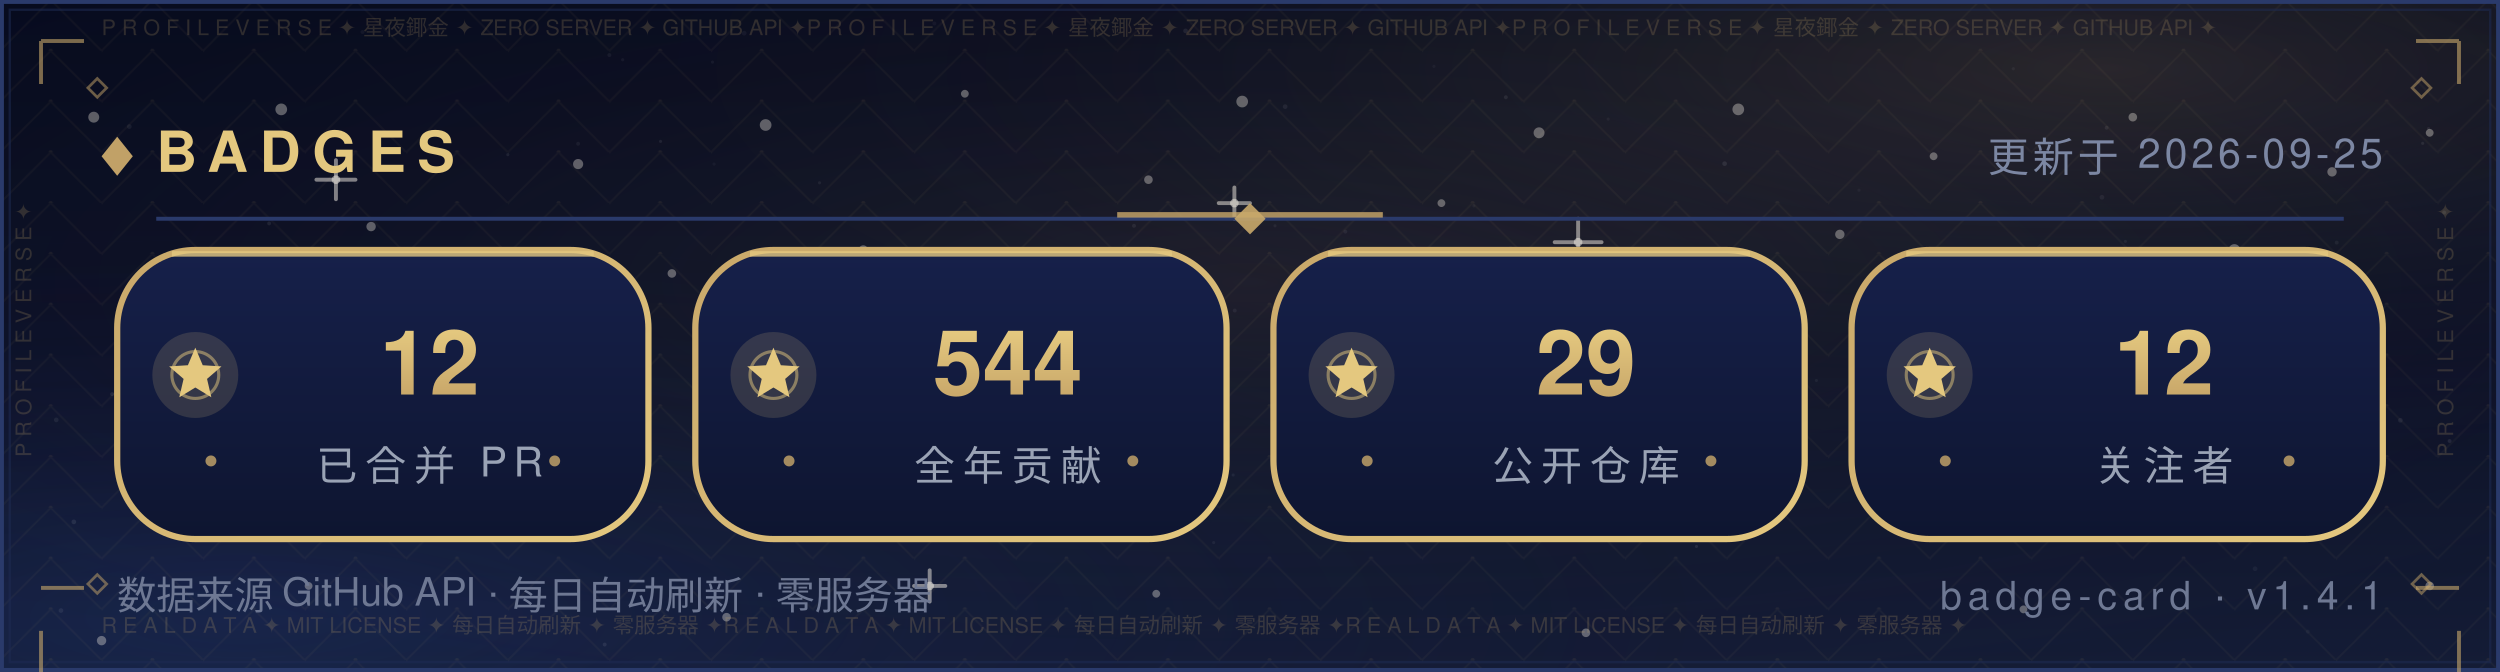
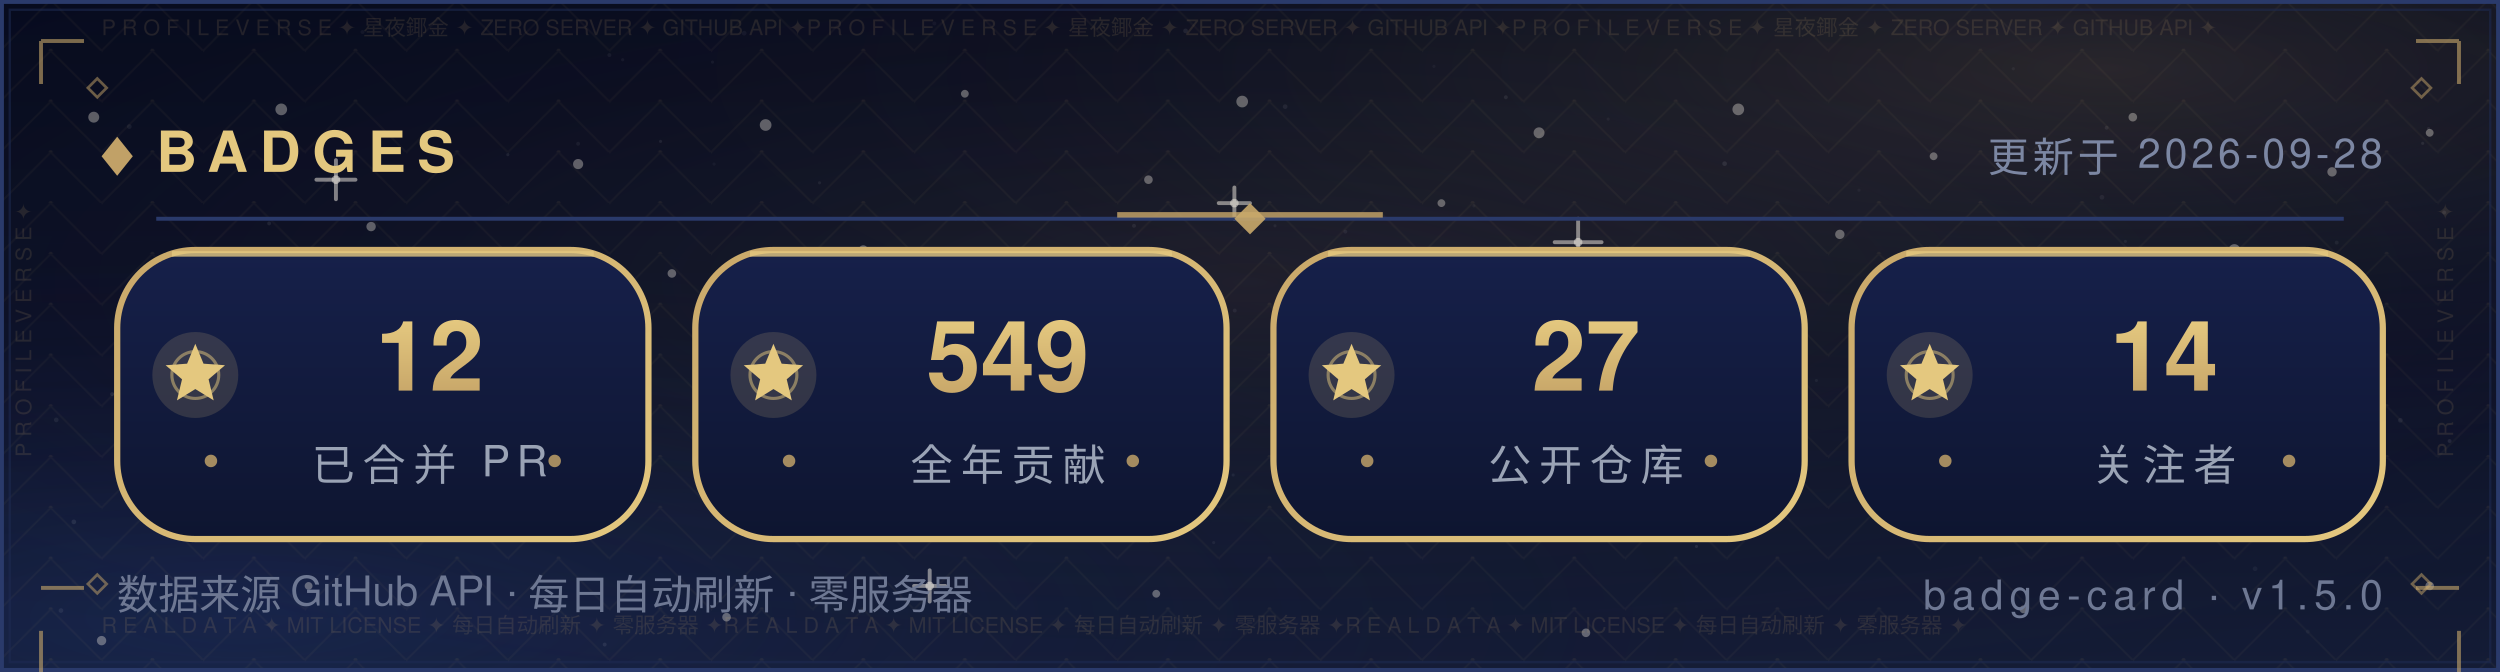
<svg xmlns="http://www.w3.org/2000/svg" width="640" height="172" viewBox="0 0 640 172" role="img" aria-label="Badges — Morningstar202604">
  <defs>
    <linearGradient id="bg" x1="0" y1="0" x2="0" y2="1">
      <stop offset="0" stop-color="#070B1E" />
      <stop offset="0.5" stop-color="#0B1026" />
      <stop offset="1" stop-color="#141C36" />
    </linearGradient>
    <radialGradient id="nebG" cx="0.84" cy="0.10" r="0.62">
      <stop offset="0" stop-color="#C9A86A" stop-opacity="0.16" />
      <stop offset="1" stop-color="#070B1E" stop-opacity="0" />
    </radialGradient>
    <radialGradient id="nebB" cx="0.10" cy="0.92" r="0.60">
      <stop offset="0" stop-color="#2B4B9E" stop-opacity="0.22" />
      <stop offset="1" stop-color="#070B1E" stop-opacity="0" />
    </radialGradient>
    <radialGradient id="glow" cx="0.5" cy="0.42" r="0.72">
      <stop offset="0" stop-color="#C9A86A" stop-opacity="0.1" />
      <stop offset="1" stop-color="#070B1E" stop-opacity="0" />
    </radialGradient>
    <pattern id="fil1" width="26.0" height="13.0" patternUnits="userSpaceOnUse">
      <path d="M13.0 0 L26.0 13.0 L13.0 26.0 L0 13.0 Z" fill="none" stroke="#C9A86A" stroke-width="0.5" opacity="0.05" />
      <circle cx="13.0" cy="13.0" r="0.55" fill="#C9A86A" opacity="0.08" />
      <circle cx="0" cy="0" r="0.35" fill="#C9A86A" opacity="0.05" />
    </pattern>
  </defs>
  <rect width="640" height="172" fill="url(#bg)" />
  <rect width="640" height="172" fill="url(#nebG)" />
  <rect width="640" height="172" fill="url(#nebB)" />
  <rect width="640" height="172" fill="url(#glow)" />
  <rect width="640" height="172" fill="url(#fil1)" />
  <circle cx="24" cy="30" r="1.4" fill="#F5F0E6" opacity="0.35" />
  <circle cx="47" cy="74" r="1.1" fill="#F5F0E6" opacity="0.35" />
  <circle cx="72" cy="28" r="1.5" fill="#F5F0E6" opacity="0.35" />
  <circle cx="95" cy="58" r="1.2" fill="#F5F0E6" opacity="0.35" />
  <circle cx="121" cy="88" r="1" fill="#F5F0E6" opacity="0.35" />
  <circle cx="148" cy="42" r="1.3" fill="#F5F0E6" opacity="0.35" />
  <circle cx="172" cy="70" r="1.1" fill="#F5F0E6" opacity="0.35" />
  <circle cx="196" cy="32" r="1.5" fill="#F5F0E6" opacity="0.35" />
  <circle cx="221" cy="64" r="1.2" fill="#F5F0E6" opacity="0.35" />
  <circle cx="247" cy="24" r="1" fill="#F5F0E6" opacity="0.35" />
  <circle cx="269" cy="82" r="1.4" fill="#F5F0E6" opacity="0.35" />
  <circle cx="294" cy="46" r="1.1" fill="#F5F0E6" opacity="0.35" />
  <circle cx="318" cy="26" r="1.5" fill="#F5F0E6" opacity="0.35" />
  <circle cx="343" cy="76" r="1.2" fill="#F5F0E6" opacity="0.35" />
  <circle cx="369" cy="52" r="1" fill="#F5F0E6" opacity="0.35" />
  <circle cx="394" cy="34" r="1.4" fill="#F5F0E6" opacity="0.35" />
  <circle cx="419" cy="72" r="1.1" fill="#F5F0E6" opacity="0.35" />
  <circle cx="445" cy="28" r="1.5" fill="#F5F0E6" opacity="0.35" />
  <circle cx="471" cy="60" r="1.2" fill="#F5F0E6" opacity="0.35" />
  <circle cx="495" cy="40" r="1" fill="#F5F0E6" opacity="0.35" />
  <circle cx="522" cy="78" r="1.4" fill="#F5F0E6" opacity="0.35" />
  <circle cx="546" cy="30" r="1.1" fill="#F5F0E6" opacity="0.35" />
  <circle cx="572" cy="64" r="1.5" fill="#F5F0E6" opacity="0.35" />
  <circle cx="597" cy="44" r="1.2" fill="#F5F0E6" opacity="0.35" />
  <circle cx="622" cy="34" r="1" fill="#F5F0E6" opacity="0.35" />
  <circle cx="34" cy="116" r="1" fill="#F5F0E6" opacity="0.35" />
  <circle cx="88" cy="108" r="1.3" fill="#F5F0E6" opacity="0.35" />
  <circle cx="141" cy="122" r="1.1" fill="#F5F0E6" opacity="0.35" />
  <circle cx="197" cy="106" r="1.4" fill="#F5F0E6" opacity="0.35" />
  <circle cx="252" cy="118" r="1" fill="#F5F0E6" opacity="0.35" />
  <circle cx="307" cy="108" r="1.3" fill="#F5F0E6" opacity="0.35" />
  <circle cx="364" cy="124" r="1.1" fill="#F5F0E6" opacity="0.35" />
  <circle cx="421" cy="104" r="1.4" fill="#F5F0E6" opacity="0.35" />
  <circle cx="478" cy="120" r="1" fill="#F5F0E6" opacity="0.35" />
  <circle cx="536" cy="110" r="1.3" fill="#F5F0E6" opacity="0.35" />
  <circle cx="596" cy="122" r="1.1" fill="#F5F0E6" opacity="0.35" />
  <circle cx="26" cy="164" r="1.2" fill="#F5F0E6" opacity="0.35" />
  <circle cx="79" cy="150" r="1" fill="#F5F0E6" opacity="0.35" />
  <circle cx="186" cy="158" r="1.1" fill="#F5F0E6" opacity="0.35" />
  <circle cx="296" cy="152" r="1" fill="#F5F0E6" opacity="0.35" />
  <circle cx="406" cy="162" r="1.1" fill="#F5F0E6" opacity="0.35" />
  <circle cx="518" cy="156" r="1" fill="#F5F0E6" opacity="0.35" />
  <circle cx="622" cy="150" r="1.1" fill="#F5F0E6" opacity="0.35" />
  <path d="M81.0 46.0 H91.0 M86.0 41.0 V51.0" stroke="#F5F0E6" stroke-width="1" stroke-linecap="round" opacity="0.5" />
  <circle cx="86.0" cy="46.0" r="1.1" fill="#F5F0E6" opacity="0.5" />
  <path d="M234.0 150.0 H242.0 M238.0 146.0 V154.0" stroke="#F5F0E6" stroke-width="1" stroke-linecap="round" opacity="0.5" />
  <circle cx="238.0" cy="150.0" r="1.1" fill="#F5F0E6" opacity="0.5" />
  <path d="M398.0 62.0 H410.0 M404.0 56.0 V68.0" stroke="#F5F0E6" stroke-width="1" stroke-linecap="round" opacity="0.5" />
  <circle cx="404.0" cy="62.0" r="1.1" fill="#F5F0E6" opacity="0.5" />
  <path d="M312.0 52.0 H320.0 M316.0 48.0 V56.0" stroke="#F5F0E6" stroke-width="1" stroke-linecap="round" opacity="0.5" />
  <circle cx="316.0" cy="52.0" r="1.1" fill="#F5F0E6" opacity="0.5" />
  <circle cx="15.6" cy="156.3" r="0.6" fill="#FFFFFF" opacity="0.067" />
  <circle cx="97.2" cy="97.0" r="0.6" fill="#FFFFFF" opacity="0.076" />
  <circle cx="538.1" cy="50.5" r="0.6" fill="#FFFFFF" opacity="0.057" />
  <circle cx="344.4" cy="59.3" r="0.5" fill="#FFFFFF" opacity="0.057" />
  <circle cx="159.4" cy="15.3" r="0.4" fill="#FFFFFF" opacity="0.048" />
  <circle cx="28.7" cy="100.9" r="0.5" fill="#FFFFFF" opacity="0.080" />
  <circle cx="209.8" cy="46.8" r="0.4" fill="#FFFFFF" opacity="0.060" />
  <circle cx="316.1" cy="79.5" r="0.5" fill="#FFFFFF" opacity="0.057" />
  <circle cx="590.8" cy="161.7" r="0.5" fill="#FFFFFF" opacity="0.037" />
  <circle cx="539.3" cy="32.7" r="0.5" fill="#FFFFFF" opacity="0.068" />
  <circle cx="385.5" cy="24.9" r="0.5" fill="#FFFFFF" opacity="0.076" />
  <circle cx="292.3" cy="88.6" r="0.5" fill="#FFFFFF" opacity="0.060" />
  <circle cx="536.7" cy="123.6" r="0.5" fill="#FFFFFF" opacity="0.046" />
  <circle cx="377.3" cy="52.7" r="0.4" fill="#FFFFFF" opacity="0.041" />
  <circle cx="92.8" cy="8.2" r="0.5" fill="#FFFFFF" opacity="0.044" />
  <circle cx="354.5" cy="103.9" r="0.5" fill="#FFFFFF" opacity="0.080" />
  <circle cx="310.7" cy="138.9" r="0.4" fill="#FFFFFF" opacity="0.054" />
  <circle cx="601.3" cy="126.0" r="0.5" fill="#FFFFFF" opacity="0.054" />
  <circle cx="18.9" cy="133.6" r="0.6" fill="#FFFFFF" opacity="0.085" />
  <circle cx="312.4" cy="126.5" r="0.6" fill="#FFFFFF" opacity="0.069" />
  <circle cx="239.2" cy="6.0" r="0.5" fill="#FFFFFF" opacity="0.036" />
  <circle cx="436.2" cy="102.9" r="0.6" fill="#FFFFFF" opacity="0.071" />
  <circle cx="329.0" cy="27.3" r="0.6" fill="#FFFFFF" opacity="0.063" />
  <circle cx="625.7" cy="54.4" r="0.5" fill="#FFFFFF" opacity="0.075" />
  <circle cx="428.8" cy="86.2" r="0.4" fill="#FFFFFF" opacity="0.065" />
  <circle cx="169.1" cy="36.2" r="0.4" fill="#FFFFFF" opacity="0.073" />
  <circle cx="586.8" cy="90.4" r="0.4" fill="#FFFFFF" opacity="0.060" />
  <circle cx="598.2" cy="62.1" r="0.5" fill="#FFFFFF" opacity="0.054" />
  <circle cx="289.9" cy="75.4" r="0.5" fill="#FFFFFF" opacity="0.053" />
  <circle cx="315.7" cy="121.6" r="0.4" fill="#FFFFFF" opacity="0.054" />
  <circle cx="154.8" cy="165.0" r="0.5" fill="#FFFFFF" opacity="0.080" />
  <circle cx="411.7" cy="30.5" r="0.4" fill="#FFFFFF" opacity="0.043" />
  <circle cx="465.0" cy="97.4" r="0.4" fill="#FFFFFF" opacity="0.048" />
  <circle cx="533.5" cy="75.1" r="0.5" fill="#FFFFFF" opacity="0.050" />
  <circle cx="621.7" cy="32.9" r="0.4" fill="#FFFFFF" opacity="0.064" />
  <circle cx="14.4" cy="107.5" r="0.6" fill="#FFFFFF" opacity="0.064" />
  <circle cx="68.9" cy="57.2" r="0.5" fill="#FFFFFF" opacity="0.076" />
  <circle cx="182.4" cy="15.9" r="0.4" fill="#FFFFFF" opacity="0.047" />
  <circle cx="125.6" cy="81.9" r="0.5" fill="#FFFFFF" opacity="0.081" />
  <circle cx="367.1" cy="17.0" r="0.4" fill="#FFFFFF" opacity="0.039" />
  <circle cx="441.5" cy="41.9" r="0.6" fill="#FFFFFF" opacity="0.085" />
  <circle cx="69.5" cy="85.0" r="0.5" fill="#FFFFFF" opacity="0.078" />
  <circle cx="627.1" cy="112.9" r="0.5" fill="#FFFFFF" opacity="0.081" />
  <circle cx="620.2" cy="36.7" r="0.4" fill="#FFFFFF" opacity="0.078" />
  <circle cx="508.9" cy="151.4" r="0.4" fill="#FFFFFF" opacity="0.055" />
  <circle cx="403.3" cy="120.8" r="0.4" fill="#FFFFFF" opacity="0.061" />
  <circle cx="381.0" cy="118.9" r="0.5" fill="#FFFFFF" opacity="0.078" />
  <circle cx="33.1" cy="32.4" r="0.6" fill="#FFFFFF" opacity="0.059" />
  <circle cx="249.8" cy="56.1" r="0.4" fill="#FFFFFF" opacity="0.066" />
  <circle cx="434.3" cy="139.9" r="0.4" fill="#FFFFFF" opacity="0.082" />
  <circle cx="437.2" cy="123.0" r="0.4" fill="#FFFFFF" opacity="0.040" />
  <circle cx="577.3" cy="145.6" r="0.6" fill="#FFFFFF" opacity="0.044" />
  <circle cx="366.6" cy="92.9" r="0.5" fill="#FFFFFF" opacity="0.044" />
  <circle cx="444.8" cy="113.9" r="0.4" fill="#FFFFFF" opacity="0.060" />
  <circle cx="316.6" cy="56.4" r="0.4" fill="#FFFFFF" opacity="0.076" />
  <circle cx="148.0" cy="36.8" r="0.5" fill="#FFFFFF" opacity="0.053" />
  <circle cx="326.4" cy="57.8" r="0.4" fill="#FFFFFF" opacity="0.054" />
  <circle cx="515.4" cy="17.6" r="0.4" fill="#FFFFFF" opacity="0.047" />
  <circle cx="182.8" cy="42.0" r="0.4" fill="#FFFFFF" opacity="0.039" />
  <circle cx="475.9" cy="48.7" r="0.4" fill="#FFFFFF" opacity="0.037" />
  <circle cx="441.8" cy="73.9" r="0.5" fill="#FFFFFF" opacity="0.057" />
  <circle cx="386.7" cy="63.7" r="0.6" fill="#FFFFFF" opacity="0.059" />
  <circle cx="303.5" cy="7.9" r="0.6" fill="#FFFFFF" opacity="0.074" />
  <circle cx="544.1" cy="61.8" r="0.4" fill="#FFFFFF" opacity="0.054" />
  <circle cx="156.0" cy="14.1" r="0.5" fill="#FFFFFF" opacity="0.051" />
  <circle cx="614.5" cy="107.6" r="0.6" fill="#FFFFFF" opacity="0.068" />
  <circle cx="397.8" cy="120.2" r="0.4" fill="#FFFFFF" opacity="0.042" />
  <circle cx="190.5" cy="8.5" r="0.6" fill="#FFFFFF" opacity="0.043" />
  <circle cx="483.0" cy="117.3" r="0.4" fill="#FFFFFF" opacity="0.085" />
  <circle cx="187.7" cy="103.4" r="0.5" fill="#FFFFFF" opacity="0.067" />
  <circle cx="290.3" cy="57.8" r="0.5" fill="#FFFFFF" opacity="0.068" />
  <circle cx="130.0" cy="39.6" r="0.4" fill="#FFFFFF" opacity="0.074" />
  <rect x="0.5" y="0.5" width="639" height="171" fill="none" stroke="#2A3A6B" stroke-width="1" />
  <rect x="2.5" y="2.5" width="635" height="167" fill="none" stroke="#1D2A52" stroke-width="0.6" opacity="0.55" />
-   <text x="26" y="9" font-family="'Segoe UI',Helvetica,Arial,'PingFang SC','Microsoft YaHei',sans-serif" font-size="5.5" fill="#C9A86A" opacity="0.2" textLength="588">P R O F I L E   V E R S E   ✦   星夜鎁金   ✦   ZERO SERVER   ✦   GITHUB API   ✦P R O F I L E   V E R S E   ✦   星夜鎁金   ✦   ZERO SERVER   ✦   GITHUB API   ✦P R O F I L E   V E R S E   ✦   星夜鎁金   ✦   ZERO SERVER   ✦   GITHUB API   ✦</text>
-   <text x="26" y="162" font-family="'Segoe UI',Helvetica,Arial,'PingFang SC','Microsoft YaHei',sans-serif" font-size="5.5" fill="#C9A86A" opacity="0.2" textLength="588">R E A L   D A T A   ✦   MIT LICENSE   ✦   每日自动刷新   ✦   零服务器   ✦R E A L   D A T A   ✦   MIT LICENSE   ✦   每日自动刷新   ✦   零服务器   ✦R E A L   D A T A   ✦   MIT LICENSE   ✦   每日自动刷新   ✦   零服务器   ✦</text>
-   <text x="8" y="117" font-family="'Segoe UI',Helvetica,Arial,'PingFang SC','Microsoft YaHei',sans-serif" font-size="5.5" fill="#C9A86A" opacity="0.2" transform="rotate(-90 8 117)">P R O F I L E   V E R S E   ✦   </text>
-   <text x="628" y="117" font-family="'Segoe UI',Helvetica,Arial,'PingFang SC','Microsoft YaHei',sans-serif" font-size="5.5" fill="#C9A86A" opacity="0.2" transform="rotate(-90 628 117)">P R O F I L E   V E R S E   ✦   </text>
+   <text x="26" y="9" font-family="'Segoe UI',Helvetica,Arial,'PingFang SC','Microsoft YaHei',sans-serif" font-size="5.5" fill="#C9A86A" opacity="0.14" textLength="588">P R O F I L E   V E R S E   ✦   星夜鎁金   ✦   ZERO SERVER   ✦   GITHUB API   ✦P R O F I L E   V E R S E   ✦   星夜鎁金   ✦   ZERO SERVER   ✦   GITHUB API   ✦P R O F I L E   V E R S E   ✦   星夜鎁金   ✦   ZERO SERVER   ✦   GITHUB API   ✦</text>
+   <text x="26" y="162" font-family="'Segoe UI',Helvetica,Arial,'PingFang SC','Microsoft YaHei',sans-serif" font-size="5.5" fill="#C9A86A" opacity="0.14" textLength="588">R E A L   D A T A   ✦   MIT LICENSE   ✦   每日自动刷新   ✦   零服务器   ✦R E A L   D A T A   ✦   MIT LICENSE   ✦   每日自动刷新   ✦   零服务器   ✦R E A L   D A T A   ✦   MIT LICENSE   ✦   每日自动刷新   ✦   零服务器   ✦</text>
+   <text x="8" y="117" font-family="'Segoe UI',Helvetica,Arial,'PingFang SC','Microsoft YaHei',sans-serif" font-size="5.5" fill="#C9A86A" opacity="0.14" transform="rotate(-90 8 117)">P R O F I L E   V E R S E   ✦   </text>
+   <text x="628" y="117" font-family="'Segoe UI',Helvetica,Arial,'PingFang SC','Microsoft YaHei',sans-serif" font-size="5.5" fill="#C9A86A" opacity="0.14" transform="rotate(-90 628 117)">P R O F I L E   V E R S E   ✦   </text>
  <path d="M10.5 10.5 h11 M10.5 10.5 v11" fill="none" stroke="#C9A86A" stroke-width="1" opacity="0.6" />
  <path d="M618.5 10.5 h11 M629.5 10.5 v11" fill="none" stroke="#C9A86A" stroke-width="1" opacity="0.6" />
  <path d="M10.5 150.5 h11 M10.5 161.5 v11" fill="none" stroke="#C9A86A" stroke-width="1" opacity="0.6" />
  <path d="M618.5 150.5 h11 M629.5 161.5 v11" fill="none" stroke="#C9A86A" stroke-width="1" opacity="0.6" />
  <path d="M22.5 22.5 l2.4 -2.4 l2.4 2.4 l-2.4 2.4 z" fill="none" stroke="#C9A86A" stroke-width="0.7" opacity="0.5" />
  <path d="M617.5 22.5 l2.4 -2.4 l2.4 2.4 l-2.4 2.4 z" fill="none" stroke="#C9A86A" stroke-width="0.7" opacity="0.5" />
  <path d="M22.5 149.5 l2.4 -2.4 l2.4 2.4 l-2.4 2.4 z" fill="none" stroke="#C9A86A" stroke-width="0.7" opacity="0.5" />
  <path d="M617.5 149.5 l2.4 -2.4 l2.4 2.4 l-2.4 2.4 z" fill="none" stroke="#C9A86A" stroke-width="0.7" opacity="0.5" />
  <path d="M26 40 l4 -5 l4 5 l-4 5 z" fill="#C9A86A" opacity="0.95" />
  <text x="40" y="44" font-family="'Segoe UI',Helvetica,Arial,'PingFang SC','Microsoft YaHei',sans-serif" font-size="14.5" font-weight="700" letter-spacing="3" fill="#E4C87F">BADGES</text>
-   <text x="610" y="44" text-anchor="end" font-family="'Segoe UI',Helvetica,Arial,'PingFang SC','Microsoft YaHei',sans-serif" font-size="10.5" letter-spacing="1" fill="#7C87A3">更新于 2026-09-25</text>
+   <text x="610" y="44" text-anchor="end" font-family="'Segoe UI',Helvetica,Arial,'PingFang SC','Microsoft YaHei',sans-serif" font-size="10.5" letter-spacing="1" fill="#7C87A3">更新于 2026-09-28</text>
  <line x1="40" y1="56" x2="600" y2="56" stroke="#2A3A6B" stroke-width="1" />
  <line x1="286" y1="55" x2="354" y2="55" stroke="#C9A86A" stroke-width="1.4" opacity="0.8" />
  <path d="M320 52 l4 4 l-4 4 l-4 -4 z" fill="#C9A86A" opacity="0.9" />
  <defs>
    <linearGradient id="pb" x1="0" y1="0" x2="0" y2="1">
      <stop offset="0" stop-color="#16204A" />
      <stop offset="1" stop-color="#0E1530" />
    </linearGradient>
    <linearGradient id="gtb" x1="0" y1="0" x2="0" y2="1">
      <stop offset="0" stop-color="#E4C87F" />
      <stop offset="1" stop-color="#C9A86A" />
    </linearGradient>
  </defs>
  <defs>
    <linearGradient id="ge30" x1="0" y1="0" x2="1" y2="1">
      <stop offset="0" stop-color="#C9A86A" />
      <stop offset="1" stop-color="#E4C87F" />
    </linearGradient>
  </defs>
  <rect x="30" y="64" width="136" height="74" rx="20" fill="url(#pb)" stroke="url(#ge30)" stroke-width="1.6" />
  <line x1="44" y1="65" x2="152" y2="65" stroke="#E4C87F" stroke-width="1.4" opacity="0.8" />
  <circle cx="50" cy="96" r="11" fill="#E4C87F" opacity="0.16" />
  <circle cx="50" cy="96" r="6" fill="none" stroke="#E4C87F" stroke-opacity="0.5" stroke-width="0.8" />
-   <polygon points="50.0,89.0 51.9,93.5 56.7,93.8 53.0,97.0 54.1,101.7 50.0,99.2 45.9,101.7 47.0,97.0 43.3,93.8 48.1,93.5" fill="#E4C87F" />
-   <text x="110" y="101" text-anchor="middle" font-family="'Segoe UI',Helvetica,Arial,'PingFang SC','Microsoft YaHei',sans-serif" font-size="23" font-weight="600" fill="url(#gtb)">12</text>
-   <text x="110" y="123" text-anchor="middle" font-family="'Segoe UI',Helvetica,Arial,'PingFang SC','Microsoft YaHei',sans-serif" font-size="10.5" letter-spacing="2" fill="#9AA3B5">已合并 PR</text>
-   <circle cx="54" cy="118" r="1.4" fill="#C9A86A" opacity="0.8" />
-   <circle cx="142" cy="118" r="1.4" fill="#C9A86A" opacity="0.8" />
+   <polygon points="50.0,88.0 52.1,93.1 57.6,93.5 53.4,97.1 54.7,102.5 50.0,99.6 45.3,102.5 46.6,97.1 42.4,93.5 47.9,93.1" fill="#E4C87F" />
+   <text x="110" y="100" text-anchor="middle" font-family="'Segoe UI',Helvetica,Arial,'PingFang SC','Microsoft YaHei',sans-serif" font-size="25" font-weight="700" fill="url(#gtb)">12</text>
+   <text x="110" y="123" text-anchor="middle" font-family="'Segoe UI',Helvetica,Arial,'PingFang SC','Microsoft YaHei',sans-serif" font-size="11" letter-spacing="2" fill="#9AA3B5">已合并 PR</text>
+   <circle cx="54" cy="118" r="1.6" fill="#C9A86A" opacity="0.8" />
+   <circle cx="142" cy="118" r="1.6" fill="#C9A86A" opacity="0.8" />
  <defs>
    <linearGradient id="ge178" x1="0" y1="0" x2="1" y2="1">
      <stop offset="0" stop-color="#C9A86A" />
      <stop offset="1" stop-color="#E4C87F" />
    </linearGradient>
  </defs>
  <rect x="178" y="64" width="136" height="74" rx="20" fill="url(#pb)" stroke="url(#ge178)" stroke-width="1.6" />
  <line x1="192" y1="65" x2="300" y2="65" stroke="#E4C87F" stroke-width="1.4" opacity="0.8" />
  <circle cx="198" cy="96" r="11" fill="#E4C87F" opacity="0.16" />
  <circle cx="198" cy="96" r="6" fill="none" stroke="#E4C87F" stroke-opacity="0.5" stroke-width="0.8" />
-   <polygon points="198.0,89.0 199.9,93.5 204.7,93.8 201.0,97.0 202.1,101.7 198.0,99.2 193.9,101.7 195.0,97.0 191.3,93.8 196.1,93.5" fill="#E4C87F" />
-   <text x="258" y="101" text-anchor="middle" font-family="'Segoe UI',Helvetica,Arial,'PingFang SC','Microsoft YaHei',sans-serif" font-size="23" font-weight="600" fill="url(#gtb)">544</text>
-   <text x="258" y="123" text-anchor="middle" font-family="'Segoe UI',Helvetica,Arial,'PingFang SC','Microsoft YaHei',sans-serif" font-size="10.5" letter-spacing="2" fill="#9AA3B5">全年贡献</text>
-   <circle cx="202" cy="118" r="1.4" fill="#C9A86A" opacity="0.8" />
-   <circle cx="290" cy="118" r="1.4" fill="#C9A86A" opacity="0.8" />
+   <polygon points="198.0,88.0 200.1,93.1 205.6,93.5 201.4,97.1 202.7,102.5 198.0,99.6 193.3,102.5 194.6,97.1 190.4,93.5 195.9,93.1" fill="#E4C87F" />
+   <text x="258" y="100" text-anchor="middle" font-family="'Segoe UI',Helvetica,Arial,'PingFang SC','Microsoft YaHei',sans-serif" font-size="25" font-weight="700" fill="url(#gtb)">549</text>
+   <text x="258" y="123" text-anchor="middle" font-family="'Segoe UI',Helvetica,Arial,'PingFang SC','Microsoft YaHei',sans-serif" font-size="11" letter-spacing="2" fill="#9AA3B5">全年贡献</text>
+   <circle cx="202" cy="118" r="1.6" fill="#C9A86A" opacity="0.8" />
+   <circle cx="290" cy="118" r="1.6" fill="#C9A86A" opacity="0.8" />
  <defs>
    <linearGradient id="ge326" x1="0" y1="0" x2="1" y2="1">
      <stop offset="0" stop-color="#C9A86A" />
      <stop offset="1" stop-color="#E4C87F" />
    </linearGradient>
  </defs>
  <rect x="326" y="64" width="136" height="74" rx="20" fill="url(#pb)" stroke="url(#ge326)" stroke-width="1.6" />
  <line x1="340" y1="65" x2="448" y2="65" stroke="#E4C87F" stroke-width="1.4" opacity="0.8" />
  <circle cx="346" cy="96" r="11" fill="#E4C87F" opacity="0.16" />
  <circle cx="346" cy="96" r="6" fill="none" stroke="#E4C87F" stroke-opacity="0.5" stroke-width="0.8" />
-   <polygon points="346.0,89.0 347.9,93.5 352.7,93.8 349.0,97.0 350.1,101.7 346.0,99.2 341.9,101.7 343.0,97.0 339.3,93.8 344.1,93.5" fill="#E4C87F" />
-   <text x="406" y="101" text-anchor="middle" font-family="'Segoe UI',Helvetica,Arial,'PingFang SC','Microsoft YaHei',sans-serif" font-size="23" font-weight="600" fill="url(#gtb)">29</text>
-   <text x="406" y="123" text-anchor="middle" font-family="'Segoe UI',Helvetica,Arial,'PingFang SC','Microsoft YaHei',sans-serif" font-size="10.5" letter-spacing="2" fill="#9AA3B5">公开仓库</text>
-   <circle cx="350" cy="118" r="1.4" fill="#C9A86A" opacity="0.8" />
-   <circle cx="438" cy="118" r="1.4" fill="#C9A86A" opacity="0.8" />
+   <polygon points="346.0,88.0 348.1,93.1 353.6,93.5 349.4,97.1 350.7,102.5 346.0,99.6 341.3,102.5 342.6,97.1 338.4,93.5 343.9,93.1" fill="#E4C87F" />
+   <text x="406" y="100" text-anchor="middle" font-family="'Segoe UI',Helvetica,Arial,'PingFang SC','Microsoft YaHei',sans-serif" font-size="25" font-weight="700" fill="url(#gtb)">27</text>
+   <text x="406" y="123" text-anchor="middle" font-family="'Segoe UI',Helvetica,Arial,'PingFang SC','Microsoft YaHei',sans-serif" font-size="11" letter-spacing="2" fill="#9AA3B5">公开仓库</text>
+   <circle cx="350" cy="118" r="1.6" fill="#C9A86A" opacity="0.8" />
+   <circle cx="438" cy="118" r="1.6" fill="#C9A86A" opacity="0.8" />
  <defs>
    <linearGradient id="ge474" x1="0" y1="0" x2="1" y2="1">
      <stop offset="0" stop-color="#C9A86A" />
      <stop offset="1" stop-color="#E4C87F" />
    </linearGradient>
  </defs>
  <rect x="474" y="64" width="136" height="74" rx="20" fill="url(#pb)" stroke="url(#ge474)" stroke-width="1.6" />
  <line x1="488" y1="65" x2="596" y2="65" stroke="#E4C87F" stroke-width="1.4" opacity="0.8" />
  <circle cx="494" cy="96" r="11" fill="#E4C87F" opacity="0.16" />
  <circle cx="494" cy="96" r="6" fill="none" stroke="#E4C87F" stroke-opacity="0.5" stroke-width="0.8" />
-   <polygon points="494.0,89.0 495.9,93.5 500.7,93.8 497.0,97.0 498.1,101.7 494.0,99.2 489.9,101.7 491.0,97.0 487.3,93.8 492.1,93.5" fill="#E4C87F" />
-   <text x="554" y="101" text-anchor="middle" font-family="'Segoe UI',Helvetica,Arial,'PingFang SC','Microsoft YaHei',sans-serif" font-size="23" font-weight="600" fill="url(#gtb)">12</text>
-   <text x="554" y="123" text-anchor="middle" font-family="'Segoe UI',Helvetica,Arial,'PingFang SC','Microsoft YaHei',sans-serif" font-size="10.5" letter-spacing="2" fill="#9AA3B5">关注者</text>
-   <circle cx="498" cy="118" r="1.4" fill="#C9A86A" opacity="0.8" />
-   <circle cx="586" cy="118" r="1.4" fill="#C9A86A" opacity="0.8" />
-   <text x="30" y="156" font-family="'Segoe UI',Helvetica,Arial,'PingFang SC','Microsoft YaHei',sans-serif" font-size="10" fill="#6E7893">数据来源 GitHub API · 每日自动刷新 · 零服务器</text>
-   <text x="610" y="156" text-anchor="end" font-family="'Segoe UI',Helvetica,Arial,'PingFang SC','Microsoft YaHei',sans-serif" font-size="10" letter-spacing="1.5" fill="#6E7893">badge-card · v1.4.1</text>
+   <polygon points="494.0,88.0 496.1,93.1 501.6,93.5 497.4,97.1 498.7,102.5 494.0,99.6 489.3,102.5 490.6,97.1 486.4,93.5 491.9,93.1" fill="#E4C87F" />
+   <text x="554" y="100" text-anchor="middle" font-family="'Segoe UI',Helvetica,Arial,'PingFang SC','Microsoft YaHei',sans-serif" font-size="25" font-weight="700" fill="url(#gtb)">14</text>
+   <text x="554" y="123" text-anchor="middle" font-family="'Segoe UI',Helvetica,Arial,'PingFang SC','Microsoft YaHei',sans-serif" font-size="11" letter-spacing="2" fill="#9AA3B5">关注者</text>
+   <circle cx="498" cy="118" r="1.6" fill="#C9A86A" opacity="0.8" />
+   <circle cx="586" cy="118" r="1.6" fill="#C9A86A" opacity="0.8" />
+   <text x="30" y="156" font-family="'Segoe UI',Helvetica,Arial,'PingFang SC','Microsoft YaHei',sans-serif" font-size="10.5" fill="#6E7893">数据来源 GitHub API · 每日自动刷新 · 零服务器</text>
+   <text x="610" y="156" text-anchor="end" font-family="'Segoe UI',Helvetica,Arial,'PingFang SC','Microsoft YaHei',sans-serif" font-size="10.5" letter-spacing="1.5" fill="#6E7893">badge-card · v1.5.0</text>
</svg>
